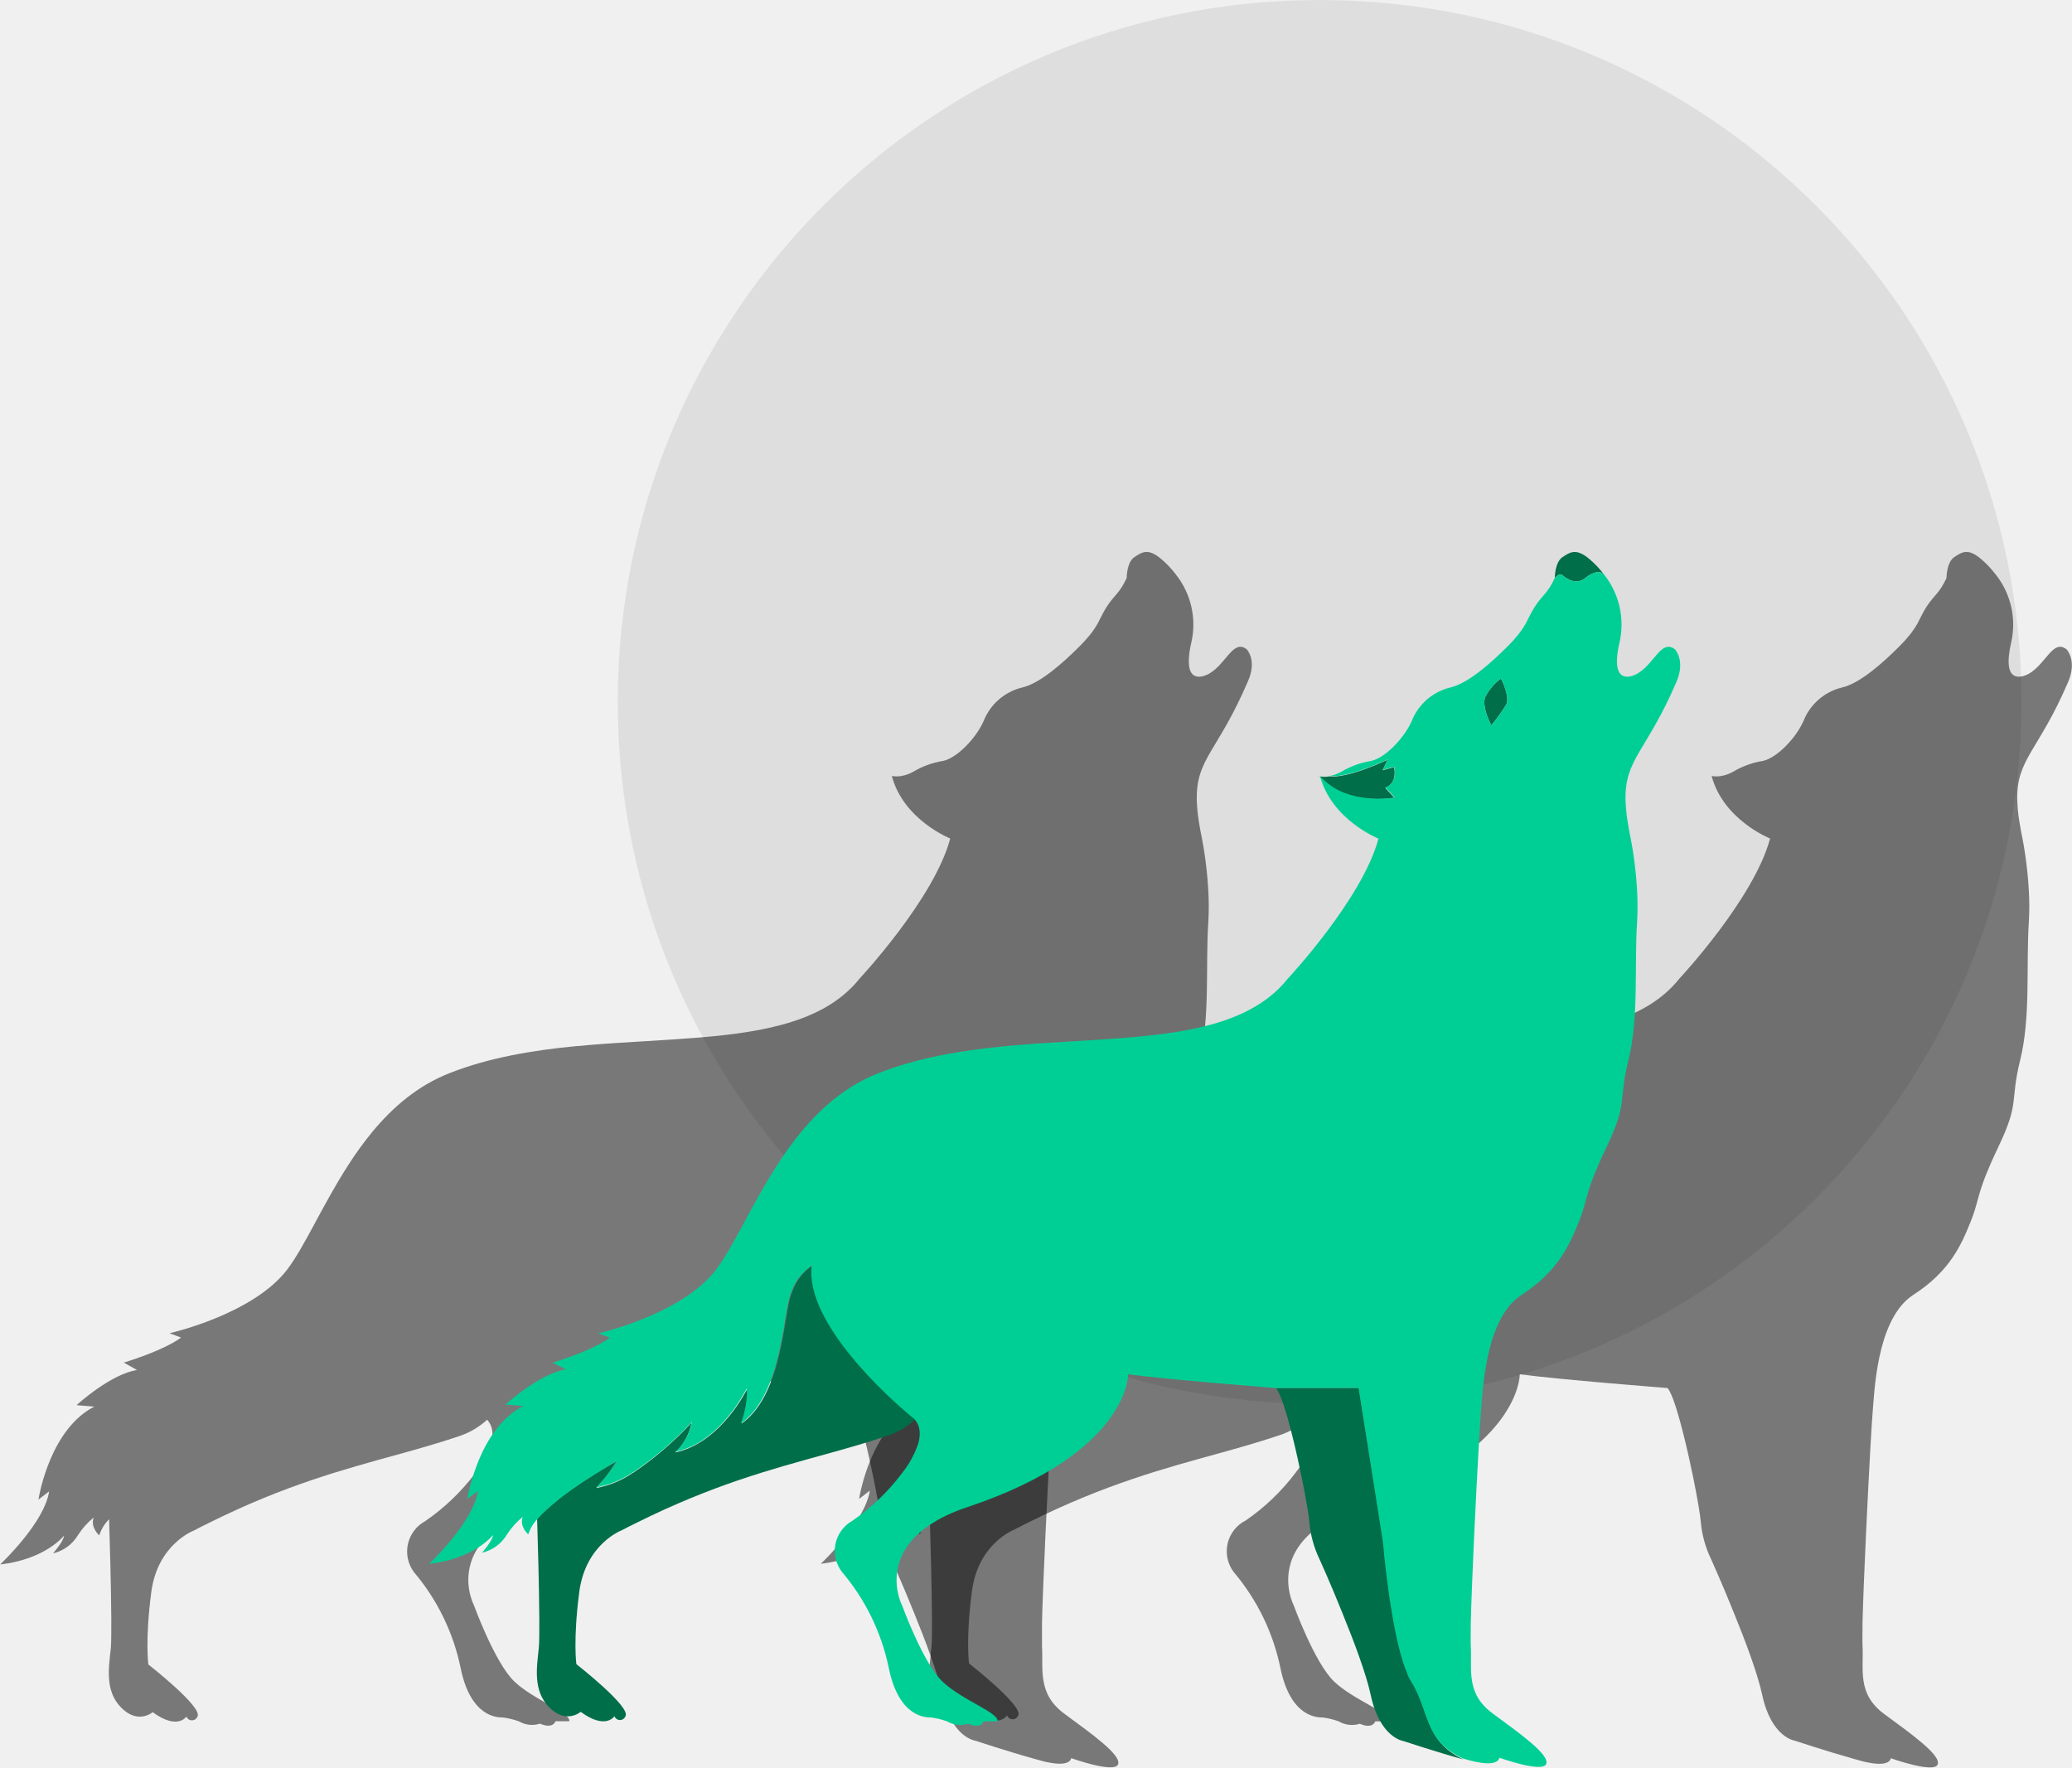
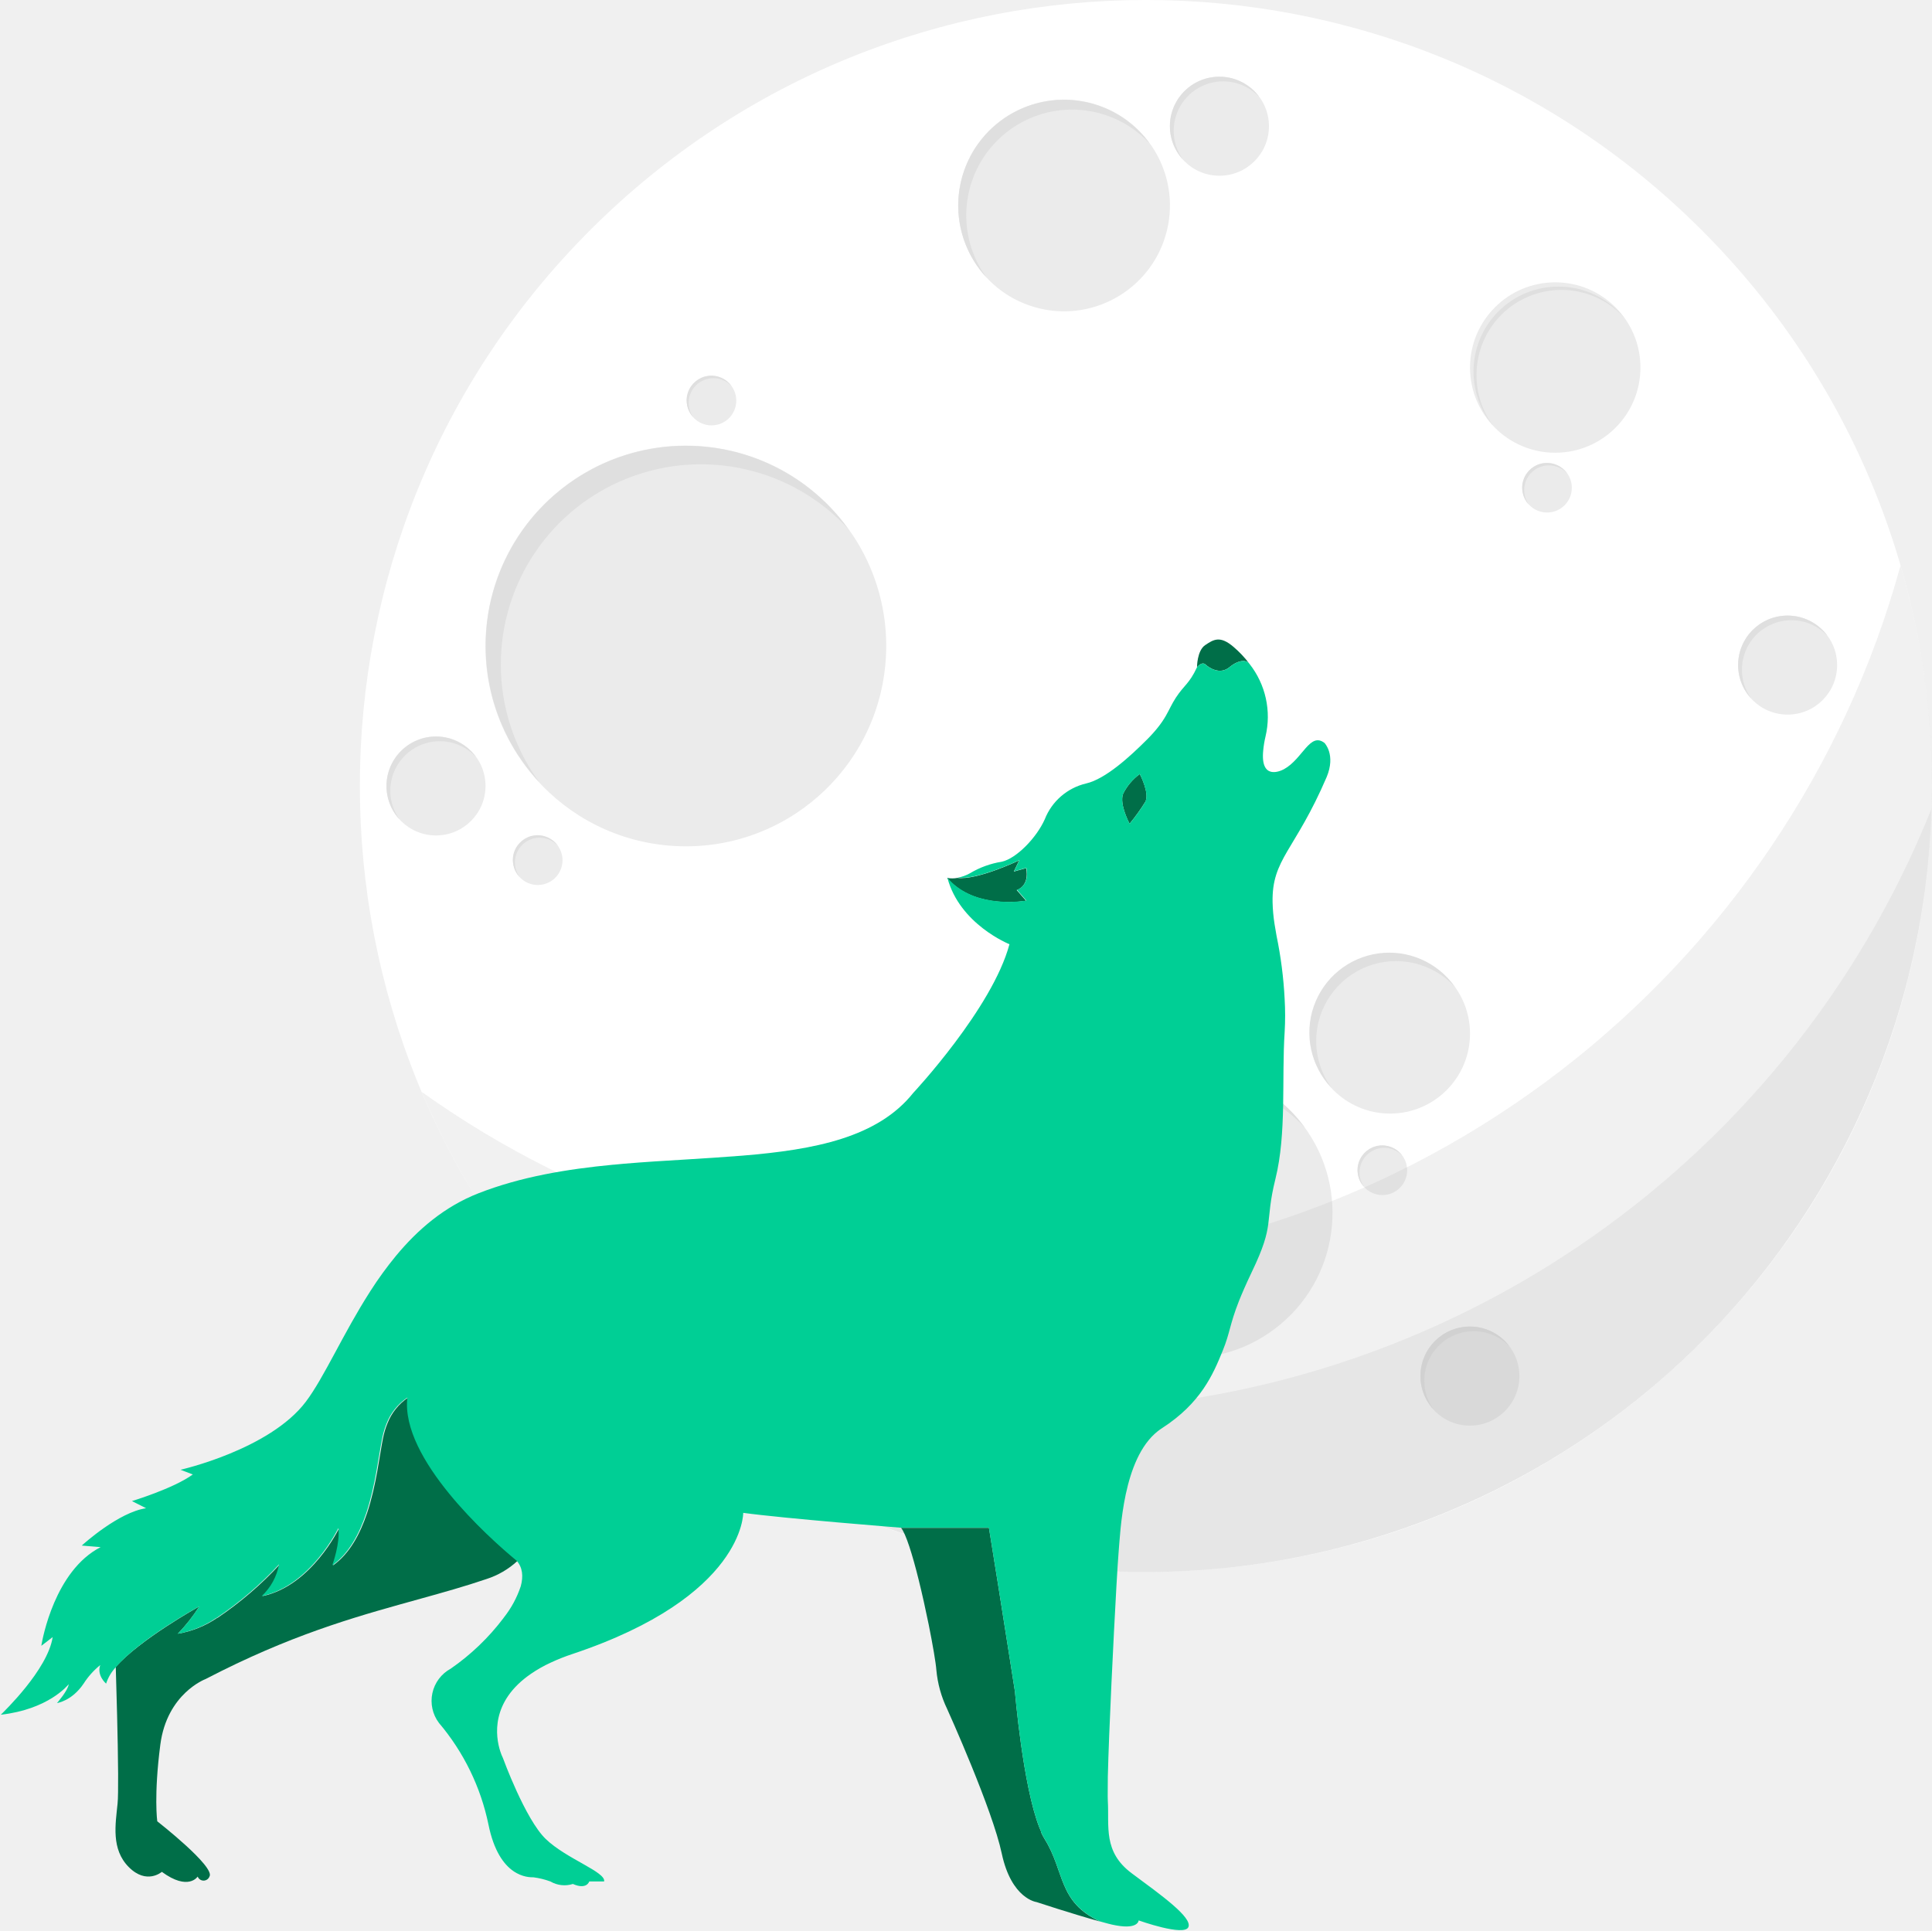
- <svg xmlns="http://www.w3.org/2000/svg" id="OBJECT" viewBox="0 0 451.23 384.81">
+ <svg xmlns="http://www.w3.org/2000/svg" id="_404" data-name="404" viewBox="0 0 409.71 409.41">
  <defs>
-     <style>.cls-2{opacity:.5}.cls-3{fill:#006e48}</style>
+     <style>.cls-2{fill:#ebebeb}.cls-3{fill:#dfdfdf}.cls-4{fill:#b8b8b8;opacity:.2}.cls-5{fill:#006e48}</style>
  </defs>
-   <circle cx="287.39" cy="152.85" r="152.85" style="opacity:.5;fill:#ccc" />
-   <path class="cls-2" d="M474.43 169.06c-3-2.31-4.47 3.28-8.32 5.38-.76.41-4.79 2.27-4.25-3.8a21.28 21.28 0 0 1 .48-2.91 17.56 17.56 0 0 0-3.28-14.89l-.08-.1s0-.05-.07-.08a20.45 20.45 0 0 0-3.07-3.24c-2.86-2.45-4.2-1.54-5.87-.43s-1.68 4.55-1.68 4.55c-1.6 3.42-2.58 3.56-4.33 6.22-.84 1.29-1.3 2.41-2 3.7a19.9 19.9 0 0 1-1.67 2.45 28.46 28.46 0 0 1-2.26 2.5c-3.41 3.42-8.45 8-12.44 8.95a12.09 12.09 0 0 0-8.46 7.34c-1.68 3.78-5.8 8-8.81 8.66a18.39 18.39 0 0 0-6.56 2.39 8.23 8.23 0 0 1-2.5.89 5.94 5.94 0 0 1-2.12 0c2.53 9.57 12.73 13.62 12.73 13.62-3.51 13.14-19.71 30.46-19.71 30.46-7.3 9.17-20.19 11.66-35 12.88-3.82.31-7.77.55-11.78.8-4.14.24-8.36.5-12.57.86l-2 .19h-.11c-9.5.92-19 2.48-27.59 5.85-7 2.72-12.45 7.42-16.94 12.83a73.41 73.41 0 0 0-5.28 7.27l-.06.1c-5.53 8.6-9.37 17.53-13.16 22.55-7.44 9.85-25.68 13.94-25.68 13.94l2.52.94c-4 2.93-12.48 5.45-12.48 5.45l2.93 1.47c-5.63.83-12.85 7.34-13.19 7.65l3.87.32c-9.42 4.81-11.94 18.9-12.14 20.14a.66.66 0 0 1 0 .09l2.31-1.78c-1 6.7-10.1 15.38-10.67 15.92 9.75-1.13 13.68-6 13.92-6.27-.11 1.27-2.4 3.85-2.4 3.85a8.62 8.62 0 0 0 5.45-4 16.09 16.09 0 0 1 3.42-3.81c-.77 2.14 1.2 3.81 1.2 3.81a8.86 8.86 0 0 1 2.15-3.52c.12 4.14.44 14.87.47 22 0 2.83 0 5.07-.11 6.08-.41 4.19-1.36 9.33 2.31 13s6.81.94 6.81.94c5.45 4 7.35.95 7.35.95a1.29 1.29 0 0 0 2.41 0c1.25-2-10.7-11.33-10.7-11.33s-.74-5.24.63-15.72 9.23-13.42 9.23-13.42c1.13-.59 2.23-1.16 3.33-1.69 16.55-8.23 29.3-11.62 40.9-14.83 4.59-1.27 9-2.51 13.41-4a17 17 0 0 0 6.29-3.64c1.26 1.39 1.41 3.22.87 5.24a20.82 20.82 0 0 1-3.47 6.43 1 1 0 0 1-.08.11 46.8 46.8 0 0 1-10.82 10.37 7.51 7.51 0 0 0-2.64 11.26 47 47 0 0 1 10.16 20.86c2.21 10.91 8.19 10.8 9.23 10.8a16.15 16.15 0 0 1 3.46.84 5.68 5.68 0 0 0 4.61.52c2.83 1.26 3.36-.52 3.36-.52h3c.42-1.88-7.76-4.62-12-8.7s-8.76-16.56-8.76-16.56a9.55 9.55 0 0 1-.57-1.45c-.95-3-2-10.14 6.31-15.87a28.23 28.23 0 0 1 4-2.29 39.64 39.64 0 0 1 4.49-1.78c35.26-11.79 35-28.93 35-28.93 8.39 1.15 32.18 3 32.18 3 1 1.12 2.33 5.5 3.59 10.59.75 3 1.47 6.29 2.08 9.27.84 4.2 1.46 7.81 1.57 9.29a23.32 23.32 0 0 0 2.19 8s2.42 5.32 5 11.76c2.51 6.15 5.21 13.33 6.18 17.89 2 9.34 7.13 10 7.13 10s7 2.32 13 4l1.52.42a15.8 15.8 0 0 0 1.78.39c4.53.83 4.58-1 4.58-1s9.37 3.36 10.2 1.37-5.66-6.6-11.64-11-4.43-9.71-4.72-14.9c-.05-.84 0-2.57 0-4.91.23-9.4 1.17-28.58 1.76-39 .19-3.27.34-5.69.43-6.68.4-4.75.89-19.46 8-25.15.29-.23.58-.44.88-.64 8-5.14 10.49-11 12.48-15.93 1.5-3.69 1.4-5.26 3.27-10.05.64-1.6 1.49-3.56 2.69-6.08 4.83-10.06 2.52-9.74 4.83-19.08s1.26-20.54 1.88-30.08a56 56 0 0 0 0-6.73 85.79 85.79 0 0 0-1.7-13c-.16-.84-.29-1.63-.41-2.38a36.47 36.47 0 0 1-.41-4.47c-.17-8.94 4.57-10.49 11.09-25.67 2-4.7-.36-7.09-.36-7.09Z" transform="translate(-24.39 -27.67)" />
-   <path class="cls-2" d="M295.9 169.06c-3-2.31-4.47 3.28-8.32 5.38-.77.41-4.79 2.27-4.25-3.8a19.65 19.65 0 0 1 .47-2.91 17.53 17.53 0 0 0-3.28-14.89.86.86 0 0 1-.07-.1l-.07-.08a20.44 20.44 0 0 0-3.08-3.24c-2.86-2.45-4.19-1.54-5.87-.43s-1.68 4.55-1.68 4.55c-1.6 3.42-2.58 3.56-4.32 6.22-.83 1.29-1.3 2.41-2 3.7a19.9 19.9 0 0 1-1.67 2.45 30.47 30.47 0 0 1-2.27 2.5c-3.41 3.42-8.45 8-12.43 8.95a12.08 12.08 0 0 0-8.47 7.34c-1.67 3.78-5.79 8-8.8 8.66a18.51 18.51 0 0 0-6.57 2.39 8.19 8.19 0 0 1-2.49.89 5.92 5.92 0 0 1-2.12 0c2.52 9.57 12.72 13.62 12.72 13.62-3.5 13.14-19.71 30.46-19.71 30.46-7.29 9.17-20.18 11.66-35 12.88-3.81.31-7.76.55-11.77.8-4.14.24-8.36.5-12.57.86l-2 .19H150c-9.5.92-19 2.48-27.59 5.85-7 2.72-12.44 7.42-16.93 12.83a75 75 0 0 0-5.27 7.27.53.53 0 0 0-.06.1c-5.54 8.6-9.37 17.53-13.16 22.55-7.44 9.85-25.68 13.94-25.68 13.94l2.52.94c-4 2.93-12.48 5.45-12.48 5.45l2.89 1.62c-5.62.83-12.85 7.34-13.18 7.65l3.86.32c-9.41 4.81-11.94 18.9-12.14 20.14a.66.66 0 0 1 0 .09l2.31-1.78c-1 6.7-10.1 15.38-10.67 15.92 9.74-1.13 13.67-6 13.92-6.27-.12 1.27-2.4 3.85-2.4 3.85a8.64 8.64 0 0 0 5.45-4 16.21 16.21 0 0 1 3.41-3.81C44 360.28 46 362 46 362a8.86 8.86 0 0 1 2.15-3.52c.13 4.14.45 14.87.48 22 0 2.83 0 5.07-.11 6.08-.42 4.19-1.37 9.33 2.31 13s6.81.94 6.81.94c5.45 4 7.34.95 7.34.95a1.29 1.29 0 0 0 2.41 0c1.26-2-10.69-11.33-10.69-11.33s-.74-5.24.63-15.72 9.22-13.42 9.22-13.42c1.13-.59 2.24-1.16 3.34-1.69 16.54-8.23 29.29-11.62 40.89-14.83 4.6-1.27 9-2.51 13.42-4a17.07 17.07 0 0 0 6.28-3.64c1.26 1.39 1.41 3.22.86 5.24a20.86 20.86 0 0 1-3.48 6.43l-.07.11A47 47 0 0 1 117 358.9a7.52 7.52 0 0 0-2.47 11.1 46.93 46.93 0 0 1 10.17 20.86c2.2 10.91 8.18 10.8 9.22 10.8a16.29 16.29 0 0 1 3.47.84 5.68 5.68 0 0 0 4.61.5c2.83 1.26 3.36-.52 3.36-.52h3c.42-1.88-7.77-4.62-12-8.7s-8.76-16.56-8.76-16.56a9.55 9.55 0 0 1-.57-1.45c-1-3-2-10.14 6.3-15.87a27.82 27.82 0 0 1 4-2.29 39.45 39.45 0 0 1 4.48-1.78c35.27-11.79 35-28.93 35-28.93 8.39 1.15 32.18 3 32.18 3 1 1.12 2.34 5.5 3.59 10.59.76 3 1.48 6.29 2.08 9.27.85 4.2 1.46 7.81 1.57 9.29a23.2 23.2 0 0 0 2.2 8s2.41 5.32 5 11.76c2.51 6.15 5.21 13.33 6.18 17.89 2 9.34 7.13 10 7.13 10s7 2.32 13.05 4l1.52.42a15.8 15.8 0 0 0 1.78.39c4.52.83 4.57-1 4.57-1s9.37 3.36 10.21 1.37-5.66-6.6-11.64-11-4.61-9.65-4.92-14.88v-4.91c.23-9.4 1.18-28.58 1.77-39 .19-3.27.34-5.69.42-6.68.4-4.75.9-19.46 8-25.15.28-.23.58-.44.88-.64 8-5.14 10.48-11 12.48-15.93 1.49-3.69 1.39-5.26 3.27-10.05.64-1.6 1.48-3.56 2.69-6.08 4.82-10.06 2.52-9.74 4.82-19.08s1.26-20.54 1.89-30.08a58.15 58.15 0 0 0 0-6.73 85.79 85.79 0 0 0-1.7-13c-.16-.84-.28-1.63-.4-2.38a34.6 34.6 0 0 1-.41-4.47c-.18-8.94 4.57-10.49 11.08-25.67 2.15-4.7-.2-7.09-.2-7.09Z" transform="translate(-24.39 -27.67)" />
-   <path class="cls-3" d="M370.54 149.42a20.44 20.44 0 0 1 3.08 3.24c-.58-.6-2.06-.71-4 .88s-4.13.14-4.89-.56-1.75.56-1.75.56 0-3.42 1.68-4.55 3.03-1.99 5.88.43ZM351.26 175.42c.1.21 2.07 4 1.12 5.73a42.32 42.32 0 0 1-3.22 4.47s-2.16-4-1.33-6.15a11.31 11.31 0 0 1 3.43-4.05ZM326.05 199.21c.23-.07 2.64-.86 1.93-4.5l-2.51.71 1.09-2.29c-.36.16-8.64 4.08-12.67 3.6a5.94 5.94 0 0 1-2.12 0 11.53 11.53 0 0 0 2 1.83c5.79 4.4 14.25 2.83 14.25 2.83l-2-2.2ZM223.68 336.68l-.07-.06-.09-.07-.11-.08-.36-.3-.21-.18c-4.49-3.77-23-20.19-21.53-32.72a11.23 11.23 0 0 0-4.26 5.3 14.82 14.82 0 0 0-.88 2.88c-.73 3.49-1.38 9.75-3.31 15.52-1.43 4.27-3.56 8.27-6.95 10.68.09-.24 1.65-4.68 1.25-7.64 0 0-5.66 11.83-15.72 13.94a11.81 11.81 0 0 0 3.56-6.49 73.6 73.6 0 0 1-12.77 10.95h-.06a20.31 20.31 0 0 1-7.92 3.27 36.76 36.76 0 0 0 4.25-5.68c-.41.22-12.13 6.76-17.14 12.41.13 4.14.45 14.87.48 22 0 2.83 0 5.07-.11 6.08-.42 4.19-1.36 9.33 2.31 13s6.81.94 6.81.94c5.45 4 7.35.95 7.35.95a1.28 1.28 0 0 0 2.4 0c1.26-2-10.69-11.33-10.69-11.33s-.74-5.24.63-15.72 9.22-13.42 9.22-13.42c1.14-.59 2.24-1.16 3.34-1.69 16.55-8.23 29.3-11.62 40.89-14.83 4.6-1.27 9-2.51 13.42-4a17 17 0 0 0 6.28-3.64ZM331.76 393.75a11.75 11.75 0 0 1-.73-1.38v-.06a.13.13 0 0 0 0-.09q-.17-.37-.33-.78c-3.41-8.62-5-27.88-5-27.88l-1.11-7.06-2.38-14.5-1.91-12h-18c1 1.12 2.33 5.5 3.59 10.59.75 3 1.47 6.29 2.08 9.27.84 4.2 1.46 7.81 1.57 9.29a23.06 23.06 0 0 0 2.19 8s2.42 5.32 5 11.76c2.51 6.15 5.21 13.33 6.18 17.89 2 9.34 7.13 10 7.13 10s7 2.32 13.05 4c-8.63-4.12-7.09-10.34-11.33-17.05Z" transform="translate(-24.39 -27.67)" />
-   <path d="M389.14 169.06c-3-2.31-4.47 3.28-8.32 5.38-.76.41-4.79 2.27-4.25-3.8a19.83 19.83 0 0 1 .48-2.91 17.56 17.56 0 0 0-3.28-14.89l-.08-.1-.07-.08c-.58-.6-2.06-.71-4 .88s-4.13.14-4.89-.56-1.75.56-1.75.56c-1.6 3.42-2.58 3.56-4.33 6.22-.84 1.29-1.3 2.41-2 3.7a19.9 19.9 0 0 1-1.67 2.45 28.46 28.46 0 0 1-2.26 2.5c-3.42 3.42-8.46 8-12.44 8.95a12.07 12.07 0 0 0-8.46 7.34c-1.68 3.78-5.8 8-8.81 8.66a18.39 18.39 0 0 0-6.56 2.39 8.23 8.23 0 0 1-2.5.89c4 .48 12.31-3.44 12.67-3.6l-1.09 2.29 2.51-.71c.71 3.64-1.7 4.43-1.93 4.5l2 2.2s-8.46 1.57-14.25-2.83a11.53 11.53 0 0 1-2-1.83c2.53 9.57 12.73 13.62 12.73 13.62-3.51 13.14-19.72 30.46-19.72 30.46-7.29 9.17-20.18 11.66-35 12.88-3.82.31-7.77.55-11.78.8-4.15.24-8.36.5-12.58.86l-2 .19h-.11c-9.51.92-19 2.48-27.6 5.85-7 2.72-12.44 7.42-16.93 12.83a75 75 0 0 0-5.27 7.27l-.06.1c-5.53 8.6-9.37 17.53-13.16 22.55-7.44 9.85-25.68 13.94-25.68 13.94l2.52.94c-4 2.93-12.48 5.45-12.48 5.45l2.92 1.47c-5.62.83-12.84 7.34-13.18 7.65l3.87.32c-9.42 4.81-11.95 18.9-12.15 20.14a.31.31 0 0 1 0 .09l2.3-1.78c-1 6.7-10.09 15.38-10.66 15.92 9.74-1.13 13.68-6 13.92-6.27-.12 1.27-2.4 3.85-2.4 3.85a8.62 8.62 0 0 0 5.45-4 16.09 16.09 0 0 1 3.42-3.81c-.77 2.14 1.2 3.81 1.2 3.81a8.94 8.94 0 0 1 2.14-3.52c5-5.65 16.73-12.19 17.14-12.41a36.76 36.76 0 0 1-4.39 5.66 20.31 20.31 0 0 0 7.92-3.27h.06a73.6 73.6 0 0 0 12.77-10.95 11.81 11.81 0 0 1-3.56 6.49C181.36 341.81 187 330 187 330c.4 3-1.16 7.4-1.25 7.64 3.39-2.41 5.52-6.41 6.95-10.68 1.93-5.77 2.58-12 3.31-15.52a14.82 14.82 0 0 1 .88-2.88 11.23 11.23 0 0 1 4.26-5.3c-1.47 12.53 17 28.95 21.53 32.72l.21.18.36.3.11.08.09.07.07.06c1.26 1.39 1.41 3.22.87 5.24a20.82 20.82 0 0 1-3.47 6.43 1 1 0 0 1-.08.11 46.8 46.8 0 0 1-10.82 10.37 7.51 7.51 0 0 0-2.24 11.18 47.06 47.06 0 0 1 10.16 20.86c2.21 10.91 8.19 10.8 9.23 10.8a16.32 16.32 0 0 1 3.46.84 5.68 5.68 0 0 0 4.61.52c2.83 1.26 3.36-.52 3.36-.52h3c.42-1.88-7.76-4.62-12-8.7s-8.76-16.56-8.76-16.56a9.55 9.55 0 0 1-.57-1.45c-.95-3-2-10.14 6.31-15.87a28.23 28.23 0 0 1 4-2.29 39.64 39.64 0 0 1 4.49-1.78c35.26-11.79 35-28.93 35-28.93 8.38 1.15 32.18 3 32.18 3h18l1.91 12 2.29 14.49 1.11 7.06s1.6 19.26 5 27.88l.33.78a.13.13 0 0 1 0 .09.21.21 0 0 1 0 .06 11.75 11.75 0 0 0 .73 1.38c4.19 6.71 2.7 12.93 11.41 16.95l1.52.42a15.8 15.8 0 0 0 1.78.39c4.53.83 4.58-1 4.58-1s9.37 3.36 10.2 1.37-5.66-6.6-11.64-11-4.47-9.6-4.78-14.79c-.05-.84 0-2.57 0-4.91.22-9.4 1.17-28.58 1.76-39 .19-3.27.34-5.69.43-6.68.4-4.75.89-19.46 8-25.15.29-.23.58-.44.88-.64 8-5.14 10.48-11 12.48-15.93 1.49-3.69 1.39-5.26 3.27-10.05.64-1.6 1.49-3.56 2.69-6.08 4.83-10.06 2.52-9.74 4.83-19.08s1.25-20.54 1.88-30.08a58.18 58.18 0 0 0 0-6.73 85 85 0 0 0-1.71-13c-.15-.84-.28-1.63-.4-2.38a36.47 36.47 0 0 1-.41-4.47c-.17-8.94 4.57-10.49 11.09-25.67 2.02-4.7-.34-7.09-.34-7.09Zm-36.76 12.09a42.32 42.32 0 0 1-3.22 4.47s-2.16-4-1.33-6.15a11.31 11.31 0 0 1 3.43-4.05c.1.21 2.07 4.03 1.12 5.73Z" transform="translate(-24.39 -27.67)" style="fill:#00cf95" />
+   <circle cx="247.3" cy="168.99" r="166.7" transform="rotate(-45 242.387 173.02)" style="fill:#fff" />
+   <circle class="cls-2" cx="256.06" cy="259.52" r="30.81" transform="rotate(-39.95 250.79 264.286)" />
+   <path class="cls-3" d="M227.61 262.39A30.78 30.78 0 0 1 281 241.47a30.78 30.78 0 1 0-47.49 39 30.57 30.57 0 0 1-5.9-18.08Z" transform="translate(-4.29 -2.3)" />
+   <circle class="cls-2" cx="149.74" cy="139.31" r="42.49" transform="rotate(-86.36 146.365 140.446)" />
+   <path class="cls-3" d="M110.5 143.26a42.44 42.44 0 0 1 73.61-28.85 42.44 42.44 0 1 0-65.49 53.75 42.26 42.26 0 0 1-8.12-24.9Z" transform="translate(-4.29 -2.3)" />
+   <circle class="cls-2" cx="329.81" cy="77.95" r="18.07" />
+   <path class="cls-3" d="M317.41 81.93a18 18 0 0 1 31.3-12.27 18 18 0 1 0-27.85 22.86 18 18 0 0 1-3.45-10.59Z" transform="translate(-4.29 -2.3)" />
+   <circle class="cls-2" cx="229.93" cy="45.87" r="22.45" transform="rotate(-76.65 226.339 47.429)" />
+   <path class="cls-3" d="M209.2 48a22.43 22.43 0 0 1 38.9-15.25 22.43 22.43 0 1 0-34.61 28.41A22.3 22.3 0 0 1 209.2 48Z" transform="translate(-4.29 -2.3)" />
+   <path class="cls-2" d="M262.89 39.57a10.5 10.5 0 1 1 10.5-10.5 10.5 10.5 0 0 1-10.5 10.5Z" transform="translate(-4.29 -2.3)" />
+   <path class="cls-3" d="M253.19 30.05a10.49 10.49 0 0 1 18.19-7.13 10.49 10.49 0 1 0-16.19 13.28 10.47 10.47 0 0 1-2-6.15Z" transform="translate(-4.29 -2.3)" />
+   <path class="cls-2" d="M96.75 179.49a10.5 10.5 0 1 1 10.5-10.5 10.5 10.5 0 0 1-10.5 10.5Z" transform="translate(-4.29 -2.3)" />
+   <path class="cls-3" d="M87.06 170a10.49 10.49 0 0 1 18.19-7.13 10.49 10.49 0 1 0-16.19 13.28 10.47 10.47 0 0 1-2-6.15Z" transform="translate(-4.29 -2.3)" />
+   <path class="cls-2" d="M155.18 92.52a5.25 5.25 0 1 1 5.25-5.25 5.25 5.25 0 0 1-5.25 5.25Z" transform="translate(-4.29 -2.3)" />
+   <path class="cls-3" d="M150.33 87.76a5.25 5.25 0 0 1 9.1-3.57 5.25 5.25 0 1 0-8.1 6.64 5.24 5.24 0 0 1-1-3.07Z" transform="translate(-4.29 -2.3)" />
+   <path class="cls-2" d="M118.33 190a5.25 5.25 0 1 1 5.25-5.25 5.25 5.25 0 0 1-5.25 5.25Z" transform="translate(-4.29 -2.3)" />
+   <path class="cls-3" d="M113.49 185.23a5.24 5.24 0 0 1 9.09-3.57 5.25 5.25 0 1 0-8.09 6.65 5.23 5.23 0 0 1-1-3.08Z" transform="translate(-4.29 -2.3)" />
+   <path class="cls-2" d="M297.45 255.76a5.25 5.25 0 1 1 5.25-5.25 5.25 5.25 0 0 1-5.25 5.25Z" transform="translate(-4.29 -2.3)" />
+   <path class="cls-3" d="M292.6 251a5.24 5.24 0 0 1 9.1-3.56 5.25 5.25 0 1 0-8.1 6.64 5.29 5.29 0 0 1-1-3.08Z" transform="translate(-4.29 -2.3)" />
+   <path class="cls-2" d="M332.37 111a5.25 5.25 0 1 1 5.25-5.24 5.25 5.25 0 0 1-5.25 5.24Z" transform="translate(-4.29 -2.3)" />
+   <path class="cls-3" d="M327.52 106.26a5.24 5.24 0 0 1 9.1-3.56 5.25 5.25 0 1 0-8.1 6.64 5.27 5.27 0 0 1-1-3.08Z" transform="translate(-4.29 -2.3)" />
+   <path class="cls-2" d="M383.38 153.86a10.5 10.5 0 1 1 10.5-10.5 10.5 10.5 0 0 1-10.5 10.5Z" transform="translate(-4.29 -2.3)" />
+   <path class="cls-3" d="M373.69 144.34a10.49 10.49 0 0 1 18.19-7.13 10.49 10.49 0 1 0-16.19 13.28 10.47 10.47 0 0 1-2-6.15Z" transform="translate(-4.29 -2.3)" />
+   <path class="cls-2" d="M316 304.66a10.5 10.5 0 1 1 10.5-10.5 10.5 10.5 0 0 1-10.5 10.5Z" transform="translate(-4.29 -2.3)" />
+   <path class="cls-3" d="M306.33 295.13a10.49 10.49 0 0 1 18.19-7.13 10.49 10.49 0 1 0-16.18 13.29 10.41 10.41 0 0 1-2.01-6.16Z" transform="translate(-4.29 -2.3)" />
+   <circle class="cls-2" cx="294.78" cy="219.22" r="16.96" />
+   <path class="cls-3" d="M283.41 223.1a16.94 16.94 0 0 1 29.38-11.52A16.95 16.95 0 1 0 286.64 233a16.92 16.92 0 0 1-3.23-9.9Z" transform="translate(-4.29 -2.3)" />
+   <circle class="cls-2" cx="190.19" cy="264.4" r="16.96" />
+   <path class="cls-3" d="M178.82 268.28a16.94 16.94 0 0 1 29.38-11.52 16.95 16.95 0 1 0-26.15 21.46 16.94 16.94 0 0 1-3.23-9.94Z" transform="translate(-4.29 -2.3)" />
+   <path class="cls-4" d="M210.51 271.46A202.22 202.22 0 0 1 93.74 233.9a166.71 166.71 0 0 0 313.58-111.63c-23.72 86.35-102.98 149.62-196.81 149.19Z" transform="translate(-4.29 -2.3)" />
+   <path class="cls-4" d="M224.33 301.46a202.11 202.11 0 0 1-111.46-33.92 166.65 166.65 0 0 0 301-93.65 203.21 203.21 0 0 1-189.54 127.57Z" transform="translate(-4.29 -2.3)" />
+   <path class="cls-5" d="M265.94 139.55a22.51 22.51 0 0 1 3.18 3.36c-.6-.62-2.13-.73-4.12.91s-4.27.15-5.06-.58-1.81.58-1.81.58 0-3.54 1.74-4.7 3.13-2.12 6.07.43ZM246 166.46c.11.22 2.15 4.16 1.16 5.92a42.46 42.46 0 0 1-3.33 4.63s-2.23-4.12-1.37-6.36a11.68 11.68 0 0 1 3.54-4.19ZM219.9 191.07c.24-.07 2.73-.89 2-4.66l-2.61.74 1.13-2.37c-.37.17-8.93 4.22-13.1 3.72a6 6 0 0 1-2.19 0 12.34 12.34 0 0 0 2 1.9c6 4.56 14.75 2.94 14.75 2.94l-2-2.28ZM114 333.29l-.07-.07a.7.7 0 0 0-.1-.08l-.11-.09-.38-.31-.21-.18c-4.64-3.9-23.79-20.88-22.28-33.85a11.65 11.65 0 0 0-4.4 5.48 17.1 17.1 0 0 0-.91 3c-.75 3.61-1.42 10.09-3.42 16.06-1.49 4.42-3.69 8.56-7.2 11.05.09-.25 1.71-4.84 1.29-7.9 0 0-5.85 12.24-16.26 14.42a12.21 12.21 0 0 0 3.68-6.72 75.81 75.81 0 0 1-13.21 11.33h-.06A21 21 0 0 1 42 348.8a37.44 37.44 0 0 0 4.57-5.8c-.42.23-12.55 7-17.73 12.83.13 4.29.46 15.4.5 22.73 0 2.92 0 5.25-.12 6.29-.43 4.34-1.41 9.64 2.39 13.45s7 1 7 1c5.64 4.13 7.6 1 7.6 1a1.34 1.34 0 0 0 2.5 0c1.3-2.06-11.07-11.72-11.07-11.72s-.76-5.42.65-16.26 9.55-13.89 9.55-13.89c1.17-.6 2.31-1.19 3.45-1.75 17.12-8.51 30.31-12 42.3-15.34 4.76-1.32 9.33-2.6 13.89-4.15a17.61 17.61 0 0 0 6.49-3.78ZM225.81 392.33a12.62 12.62 0 0 1-.75-1.43v-.06a1 1 0 0 0 0-.1c-.12-.26-.23-.53-.34-.8-3.53-8.92-5.19-28.85-5.19-28.85l-1.15-7.31-2.37-15-2-12.44h-18.64c1 1.16 2.42 5.69 3.72 10.95.78 3.13 1.52 6.51 2.15 9.59.87 4.35 1.51 8.08 1.62 9.61a24 24 0 0 0 2.28 8.25s2.49 5.5 5.2 12.16c2.59 6.37 5.39 13.8 6.39 18.52 2.06 9.65 7.38 10.29 7.38 10.29s7.27 2.41 13.5 4.14c-9.01-4.14-7.46-10.58-11.8-17.52Z" transform="translate(-4.29 -2.3)" />
+   <path d="M285.17 159.87c-3.1-2.38-4.62 3.4-8.6 5.57-.79.43-5 2.35-4.4-3.93a21.33 21.33 0 0 1 .49-3 18.11 18.11 0 0 0-3.39-15.4l-.08-.1a.31.31 0 0 0-.07-.09c-.6-.62-2.13-.73-4.12.91s-4.27.15-5.06-.58-1.81.58-1.81.58c-1.66 3.54-2.67 3.68-4.48 6.44-.87 1.33-1.35 2.49-2.11 3.82a19.85 19.85 0 0 1-1.73 2.53 30.34 30.34 0 0 1-2.34 2.59c-3.53 3.53-8.74 8.32-12.87 9.26a12.49 12.49 0 0 0-8.75 7.59c-1.74 3.91-6 8.31-9.11 9a19 19 0 0 0-6.79 2.47 8.33 8.33 0 0 1-2.58.92c4.17.5 12.73-3.55 13.1-3.72l-1.13 2.37 2.61-.74c.72 3.77-1.77 4.59-2 4.66l2 2.28s-8.76 1.62-14.75-2.94a12.34 12.34 0 0 1-2-1.9c2.61 9.9 13.16 14.1 13.16 14.1-3.63 13.6-20.39 31.52-20.39 31.52-7.55 9.48-20.89 12.06-36.25 13.32-3.95.32-8 .57-12.18.83-4.29.25-8.65.52-13 .89-.69.06-1.39.12-2.09.2h-.12c-9.83.94-19.61 2.56-28.54 6.05-7.21 2.81-12.88 7.67-17.52 13.27a77.29 77.29 0 0 0-5.46 7.52.33.33 0 0 1-.06.1c-5.72 8.91-9.69 18.15-13.61 23.34-7.7 10.18-26.57 14.42-26.57 14.42l2.61 1c-4.13 3-12.91 5.64-12.91 5.64l3 1.52c-5.82.85-13.29 7.59-13.64 7.92l4 .33c-9.74 5-12.35 19.54-12.56 20.83a.66.66 0 0 1 0 .09l2.39-1.84c-1.05 6.93-10.45 15.91-11 16.47 10.08-1.16 14.15-6.18 14.4-6.48-.12 1.31-2.48 4-2.48 4s3.15-.42 5.64-4.12a16.44 16.44 0 0 1 3.53-3.94c-.8 2.21 1.24 3.94 1.24 3.94a9.31 9.31 0 0 1 2.22-3.65C34 349.94 46.15 343.18 46.57 343a37.44 37.44 0 0 1-4.57 5.8 21 21 0 0 0 8.19-3.37h.06a75.81 75.81 0 0 0 13.21-11.33 12.21 12.21 0 0 1-3.68 6.72c10.41-2.18 16.26-14.42 16.26-14.42.42 3.06-1.2 7.65-1.29 7.9 3.51-2.49 5.71-6.63 7.2-11.05 2-6 2.67-12.45 3.42-16.06a17.1 17.1 0 0 1 .91-3 11.65 11.65 0 0 1 4.4-5.48c-1.51 13 17.64 29.95 22.28 33.85l.21.18.38.31.11.09.1.08.07.07c1.3 1.44 1.46 3.34.9 5.42a21.72 21.72 0 0 1-3.59 6.65l-.08.12a48.91 48.91 0 0 1-11.19 10.73 7.77 7.77 0 0 0-2.5 11.5 48.51 48.51 0 0 1 10.51 21.58c2.29 11.28 8.47 11.17 9.55 11.17a16.66 16.66 0 0 1 3.58.88 5.89 5.89 0 0 0 4.77.53c2.93 1.3 3.47-.53 3.47-.53h3.15c.44-2-8-4.79-12.37-9s-9.07-17.14-9.07-17.14a10.9 10.9 0 0 1-.59-1.49c-1-3.11-2.1-10.5 6.53-16.42a27.78 27.78 0 0 1 4.17-2.36 42.33 42.33 0 0 1 4.64-1.84c36.49-12.2 36.19-29.93 36.19-29.93 8.68 1.19 33.29 3.14 33.29 3.14H214l2 12.44 2.37 15 1.15 7.31s1.66 19.93 5.19 28.85c.11.27.22.54.34.8a1 1 0 0 1 0 .1v.06a12.62 12.62 0 0 0 .75 1.43c4.34 6.94 2.79 13.38 11.81 17.54l1.57.43c.68.18 1.29.32 1.84.41 4.68.85 4.74-1.07 4.74-1.07s9.69 3.47 10.55 1.41-5.85-6.83-12-11.39-4.77-10-5.09-15.39c-.05-.87 0-2.66 0-5.08.23-9.73 1.21-29.57 1.82-40.37.2-3.39.35-5.88.44-6.91.42-4.91.93-20.14 8.3-26 .3-.23.6-.46.92-.66 8.24-5.32 10.84-11.39 12.9-16.48 1.55-3.82 1.45-5.44 3.39-10.4.66-1.65 1.53-3.68 2.78-6.29 5-10.41 2.61-10.08 5-19.73s1.3-21.26 1.95-31.12a59.94 59.94 0 0 0 0-7 88.17 88.17 0 0 0-1.72-13.42c-.16-.87-.3-1.7-.42-2.47a35.24 35.24 0 0 1-.42-4.63c-.18-9.26 4.73-10.86 11.47-26.57 1.98-4.75-.46-7.23-.46-7.23Zm-38 12.51a42.46 42.46 0 0 1-3.33 4.63s-2.23-4.12-1.37-6.36a11.68 11.68 0 0 1 3.54-4.19c.08.22 2.12 4.16 1.13 5.92Z" transform="translate(-4.29 -2.3)" style="fill:#00cf95" />
</svg>
